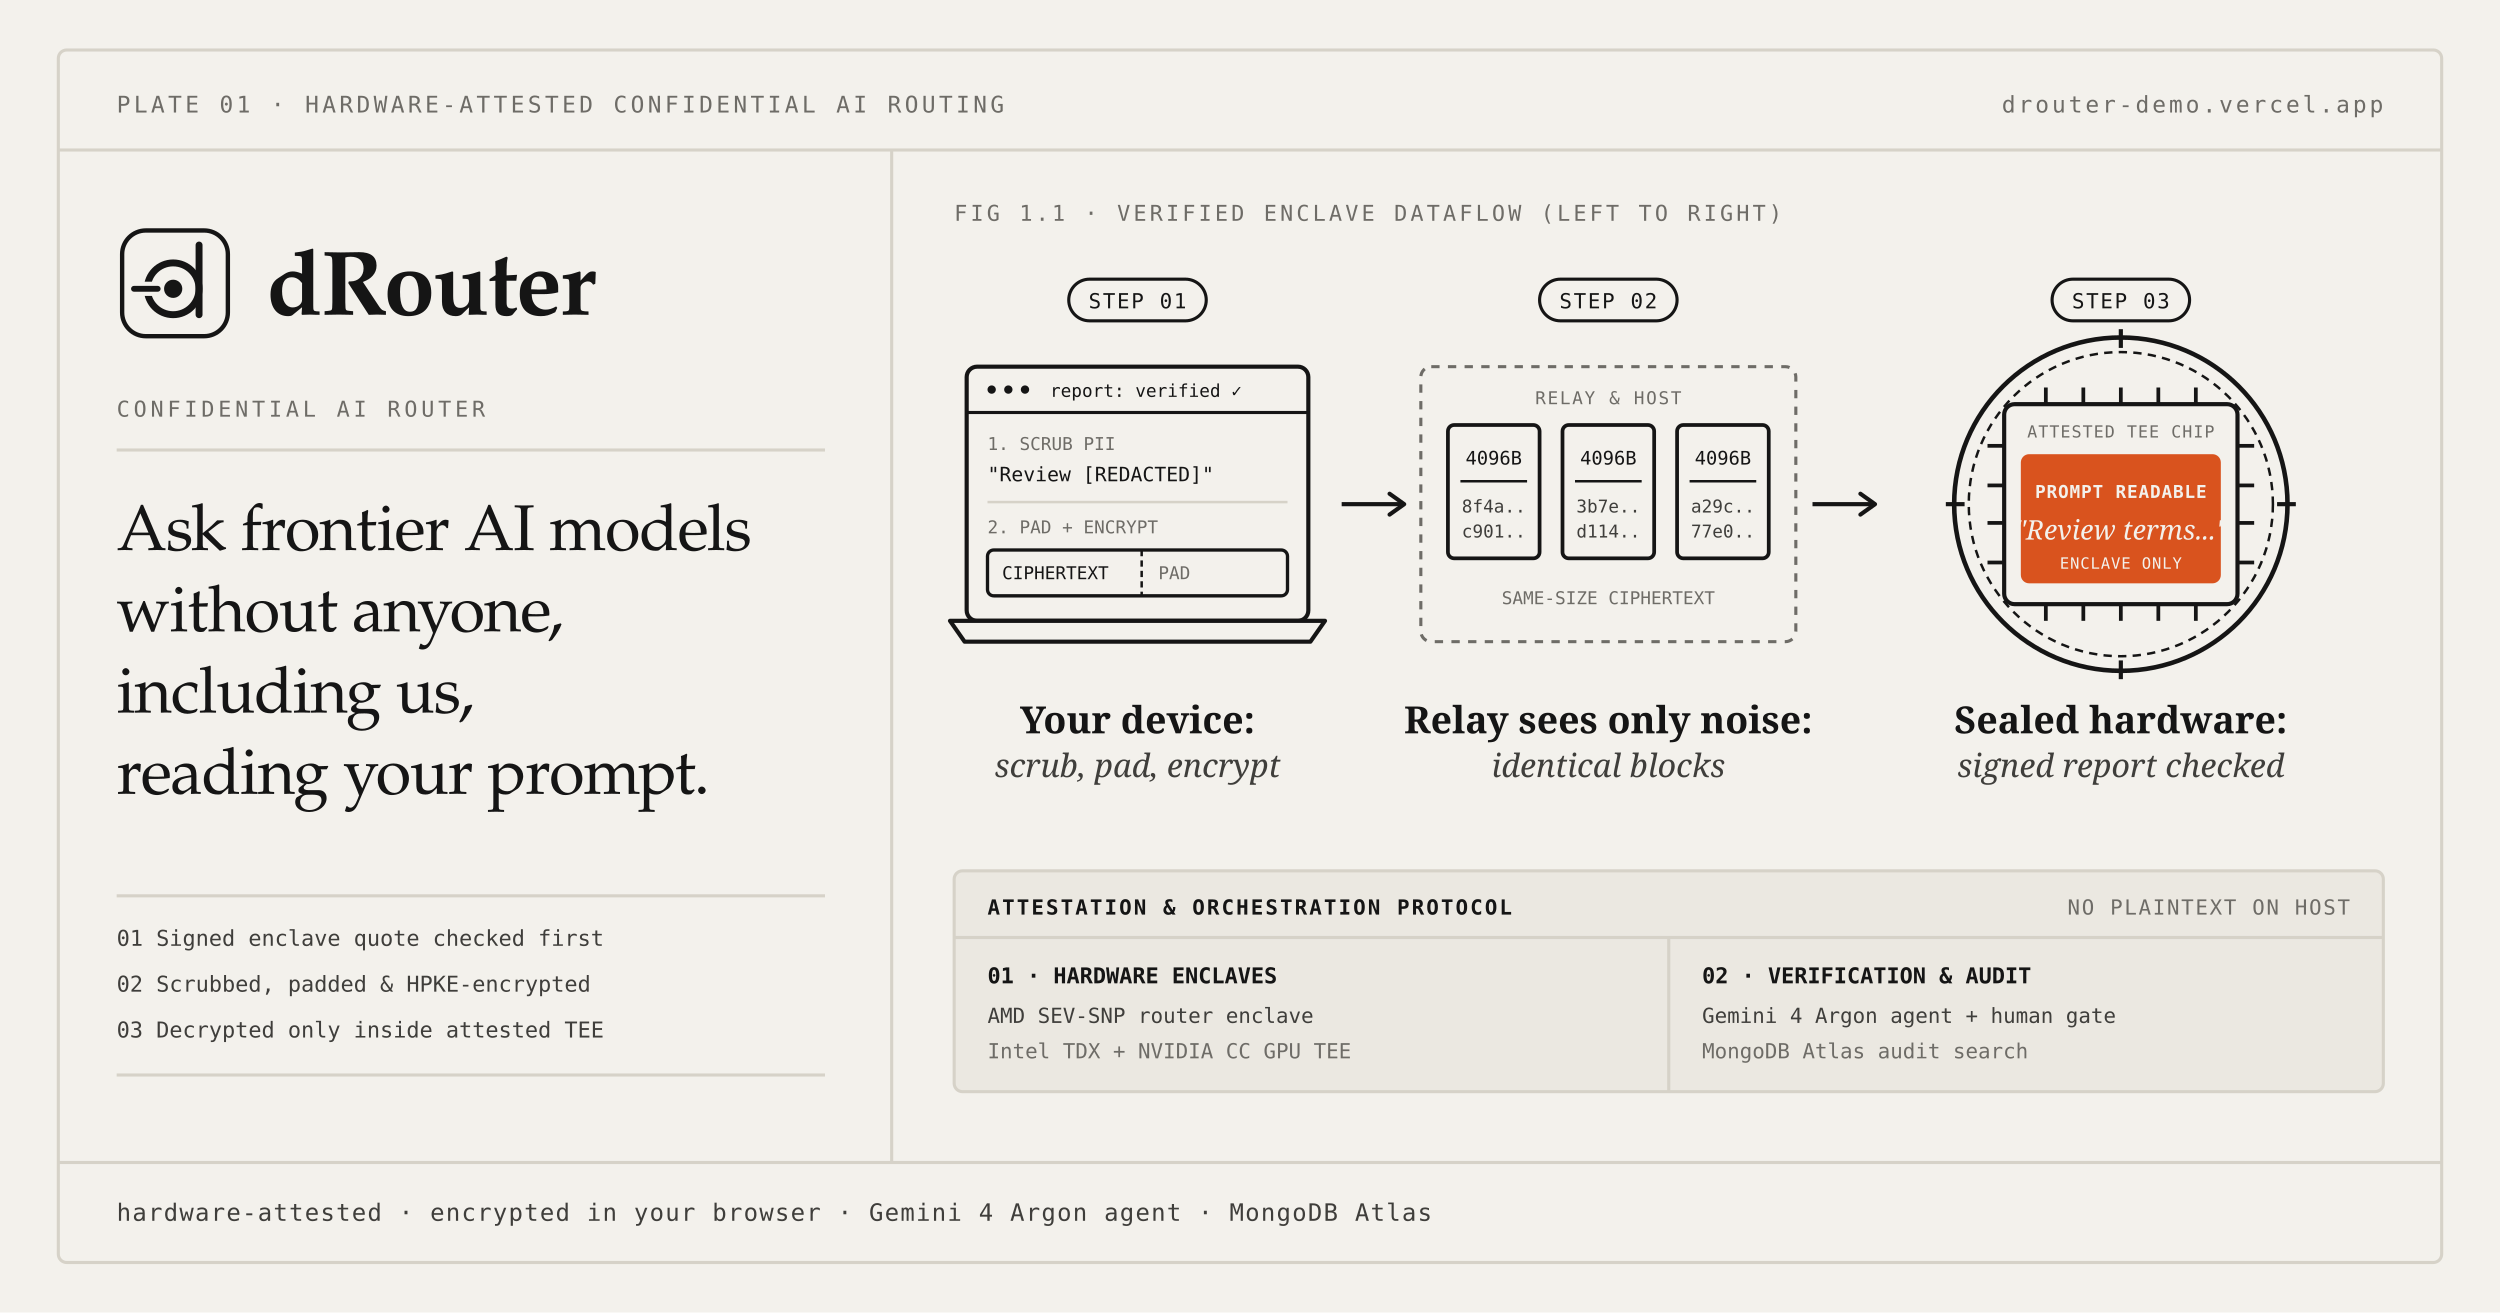
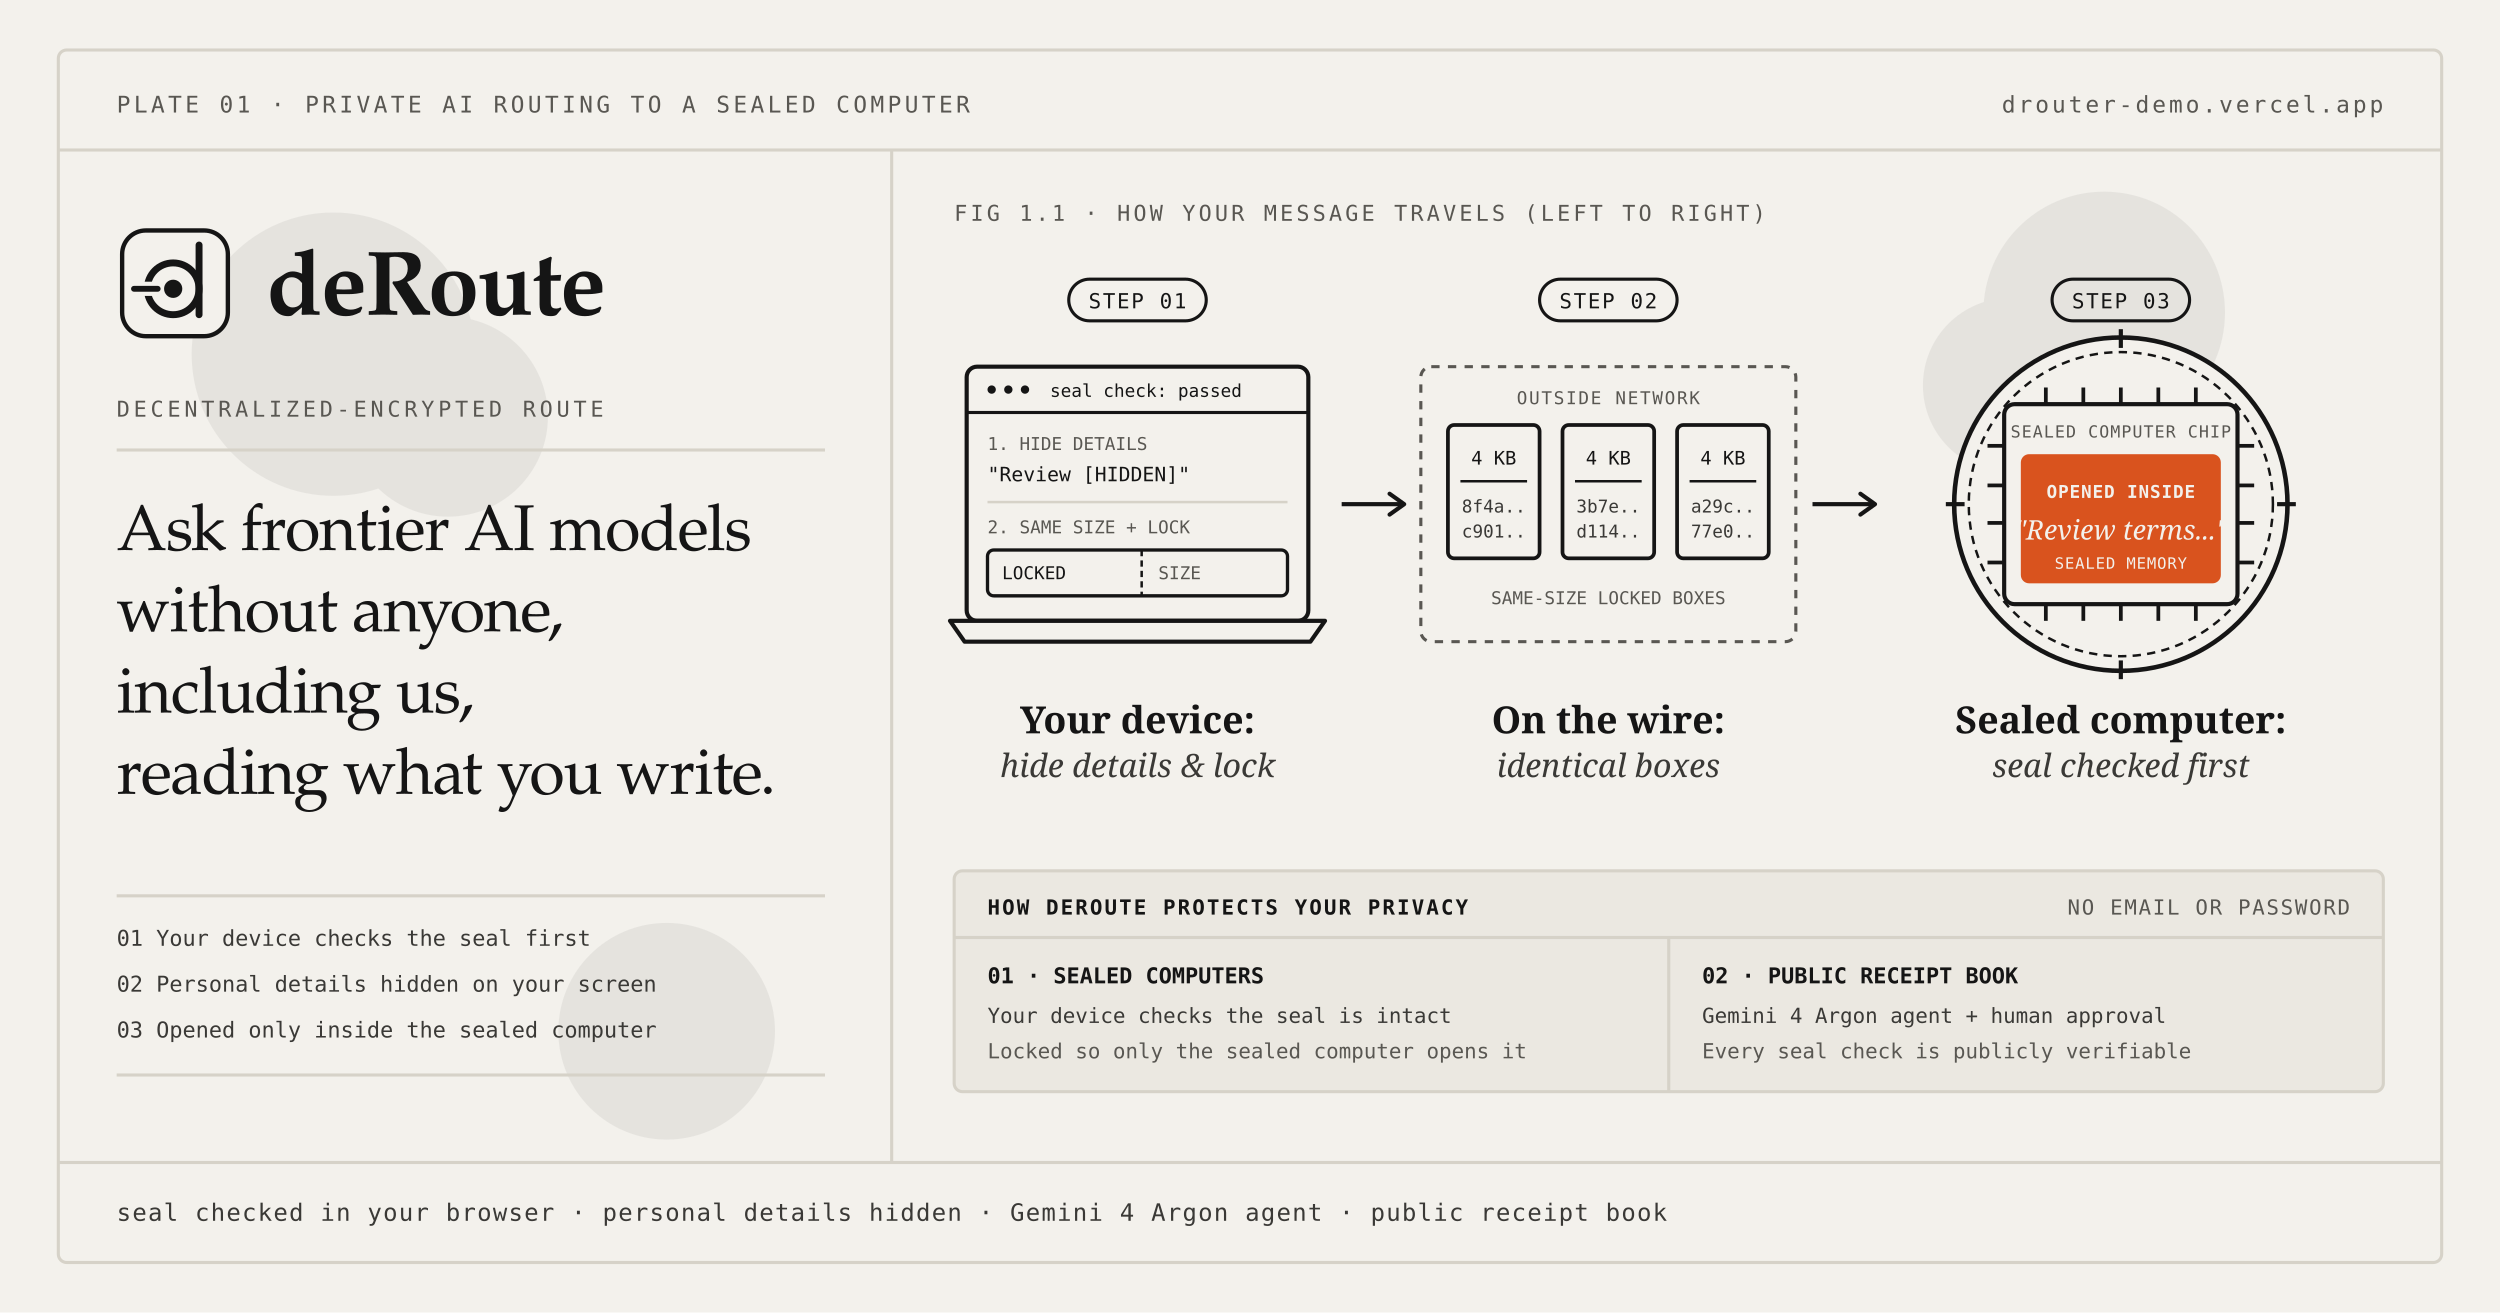
<svg xmlns="http://www.w3.org/2000/svg" viewBox="0 0 1200 630" width="1200" height="630" fill="none">
  <rect width="1200" height="630" fill="#f3f1ec" />
+   <g opacity="0.065" fill="#151515">
+     <circle cx="160" cy="170" r="68" />
+     <circle cx="215" cy="200" r="48" />
+     <circle cx="1010" cy="150" r="58" />
+     <circle cx="965" cy="185" r="42" />
+     <circle cx="320" cy="495" r="52" />
+   </g>
  <rect x="28" y="24" width="1144" height="582" rx="4" stroke="#d6d2c8" stroke-width="1.5" />
-   <text x="56" y="54" fill="#6e6c67" font-family="'SF Mono', Menlo, monospace" font-size="11" letter-spacing="1.6">PLATE 01 · HARDWARE-ATTESTED CONFIDENTIAL AI ROUTING</text>
-   <text x="1144" y="54" text-anchor="end" fill="#6e6c67" font-family="'SF Mono', Menlo, monospace" font-size="11" letter-spacing="1.4">drouter-demo.vercel.app</text>
+   <text x="56" y="54" fill="#595752" font-family="'SF Mono', Menlo, monospace" font-size="11" letter-spacing="1.6">PLATE 01 · PRIVATE AI ROUTING TO A SEALED COMPUTER</text>
+   <text x="1144" y="54" text-anchor="end" fill="#595752" font-family="'SF Mono', Menlo, monospace" font-size="11" letter-spacing="1.4">drouter-demo.vercel.app</text>
  <line x1="28" y1="72" x2="1172" y2="72" stroke="#d6d2c8" stroke-width="1.5" />
  <line x1="428" y1="72" x2="428" y2="558" stroke="#d6d2c8" stroke-width="1.5" />
  <g transform="translate(56, 108)">
    <g transform="translate(0, 0) scale(0.875)">
      <rect x="3" y="3" width="58" height="58" rx="13" fill="#f3f1ec" stroke="#151515" stroke-width="2.4" />
      <circle cx="31" cy="35" r="14.2" stroke="#151515" stroke-width="3.8" />
      <line x1="45.2" y1="11" x2="45.2" y2="49.2" stroke="#151515" stroke-width="3.8" stroke-linecap="round" />
      <line x1="8" y1="35" x2="23.5" y2="35" stroke="#f3f1ec" stroke-width="7.8" stroke-linecap="butt" />
      <line x1="9.5" y1="35" x2="22.5" y2="35" stroke="#151515" stroke-width="3.2" stroke-linecap="round" />
      <circle cx="31" cy="35" r="5" fill="#151515" />
    </g>
-     <text x="72" y="43" fill="#151515" font-family="'Iowan Old Style', 'Charter', 'Palatino', Georgia, serif" font-size="44" font-weight="600" letter-spacing="-0.8">dRouter</text>
-     <text x="0" y="92" fill="#6e6c67" font-family="'SF Mono', Menlo, monospace" font-size="10.5" letter-spacing="1.8">CONFIDENTIAL AI ROUTER</text>
+     <text x="72" y="43" fill="#151515" font-family="'Iowan Old Style', 'Charter', 'Palatino', Georgia, serif" font-size="44" font-weight="600" letter-spacing="-0.8">deRoute</text>
+     <text x="0" y="92" fill="#595752" font-family="'SF Mono', Menlo, monospace" font-size="10.5" letter-spacing="1.8">DECENTRALIZED-ENCRYPTED ROUTE</text>
    <line x1="0" y1="108" x2="340" y2="108" stroke="#d6d2c8" stroke-width="1.5" />
    <text x="0" y="156" fill="#151515" font-family="'Iowan Old Style', 'Charter', 'Palatino', Georgia, serif" font-size="31" letter-spacing="-0.5">
      <tspan x="0" dy="0">Ask frontier AI models</tspan>
      <tspan x="0" dy="39">without anyone,</tspan>
      <tspan x="0" dy="39">including us,</tspan>
-       <tspan x="0" dy="39">reading your prompt.</tspan>
+       <tspan x="0" dy="39">reading what you write.</tspan>
    </text>
    <g transform="translate(0, 322)">
      <line x1="0" y1="0" x2="340" y2="0" stroke="#d6d2c8" stroke-width="1.5" />
-       <text x="0" y="24" fill="#3f3e3b" font-family="'SF Mono', Menlo, monospace" font-size="10.5">01  Signed enclave quote checked first</text>
-       <text x="0" y="46" fill="#3f3e3b" font-family="'SF Mono', Menlo, monospace" font-size="10.5">02  Scrubbed, padded &amp; HPKE-encrypted</text>
-       <text x="0" y="68" fill="#3f3e3b" font-family="'SF Mono', Menlo, monospace" font-size="10.5">03  Decrypted only inside attested TEE</text>
+       <text x="0" y="24" fill="#3a3936" font-family="'SF Mono', Menlo, monospace" font-size="10.5">01  Your device checks the seal first</text>
+       <text x="0" y="46" fill="#3a3936" font-family="'SF Mono', Menlo, monospace" font-size="10.5">02  Personal details hidden on your screen</text>
+       <text x="0" y="68" fill="#3a3936" font-family="'SF Mono', Menlo, monospace" font-size="10.5">03  Opened only inside the sealed computer</text>
      <line x1="0" y1="86" x2="340" y2="86" stroke="#d6d2c8" stroke-width="1.5" />
    </g>
  </g>
-   <text x="458" y="106" fill="#6e6c67" font-family="'SF Mono', Menlo, monospace" font-size="10.5" letter-spacing="1.5">FIG 1.1 · VERIFIED ENCLAVE DATAFLOW (LEFT TO RIGHT)</text>
+   <text x="458" y="106" fill="#595752" font-family="'SF Mono', Menlo, monospace" font-size="10.5" letter-spacing="1.5">FIG 1.1 · HOW YOUR MESSAGE TRAVELS (LEFT TO RIGHT)</text>
  <g transform="translate(456, 134)">
    <rect x="57" y="0" width="66" height="20" rx="10" stroke="#151515" stroke-width="1.5" />
    <text x="90" y="14" text-anchor="middle" fill="#151515" font-family="'SF Mono', Menlo, monospace" font-size="10" letter-spacing="0.8">STEP 01</text>
    <g transform="translate(0, 42)">
      <rect x="8" y="0" width="164" height="122" rx="5" fill="#f3f1ec" stroke="#151515" stroke-width="2" />
      <line x1="8" y1="22" x2="172" y2="22" stroke="#151515" stroke-width="1.5" />
      <circle cx="20" cy="11" r="2" fill="#151515" />
      <circle cx="28" cy="11" r="2" fill="#151515" />
      <circle cx="36" cy="11" r="2" fill="#151515" />
-       <text x="48" y="14.5" fill="#151515" font-family="'SF Mono', Menlo, monospace" font-size="8.5">report: verified ✓</text>
-       <text x="18" y="40" fill="#6e6c67" font-family="'SF Mono', Menlo, monospace" font-size="8.5">1. SCRUB PII</text>
-       <text x="18" y="55" fill="#151515" font-family="'SF Mono', Menlo, monospace" font-size="9.5">"Review [REDACTED]"</text>
+       <text x="48" y="14.5" fill="#151515" font-family="'SF Mono', Menlo, monospace" font-size="8.5">seal check: passed</text>
+       <text x="18" y="40" fill="#595752" font-family="'SF Mono', Menlo, monospace" font-size="8.5">1. HIDE DETAILS</text>
+       <text x="18" y="55" fill="#151515" font-family="'SF Mono', Menlo, monospace" font-size="9.5">"Review [HIDDEN]"</text>
      <line x1="18" y1="65" x2="162" y2="65" stroke="#d6d2c8" stroke-width="1.2" />
-       <text x="18" y="80" fill="#6e6c67" font-family="'SF Mono', Menlo, monospace" font-size="8.5">2. PAD + ENCRYPT</text>
+       <text x="18" y="80" fill="#595752" font-family="'SF Mono', Menlo, monospace" font-size="8.5">2. SAME SIZE + LOCK</text>
      <rect x="18" y="88" width="144" height="22" rx="3" stroke="#151515" stroke-width="1.6" />
      <line x1="92" y1="88" x2="92" y2="110" stroke="#151515" stroke-width="1.2" stroke-dasharray="3 2" />
-       <text x="25" y="102" fill="#151515" font-family="'SF Mono', Menlo, monospace" font-size="8.5">CIPHERTEXT</text>
-       <text x="100" y="102" fill="#6e6c67" font-family="'SF Mono', Menlo, monospace" font-size="8.5">PAD</text>
+       <text x="25" y="102" fill="#151515" font-family="'SF Mono', Menlo, monospace" font-size="8.5">LOCKED</text>
+       <text x="100" y="102" fill="#595752" font-family="'SF Mono', Menlo, monospace" font-size="8.5">SIZE</text>
      <path d="M0 122 L180 122 L173 132 L7 132 Z" fill="#f3f1ec" stroke="#151515" stroke-width="2" stroke-linejoin="round" />
    </g>
    <text x="90" y="218" text-anchor="middle" fill="#151515" font-family="'Iowan Old Style', 'Charter', Georgia, serif" font-size="18" font-weight="600">Your device:</text>
-     <text x="90" y="239" text-anchor="middle" fill="#3f3e3b" font-family="'Iowan Old Style', 'Charter', Georgia, serif" font-size="15.5" font-style="italic">scrub, pad, encrypt</text>
+     <text x="90" y="239" text-anchor="middle" fill="#3a3936" font-family="'Iowan Old Style', 'Charter', Georgia, serif" font-size="15.5" font-style="italic">hide details &amp; lock</text>
  </g>
  <g transform="translate(644, 242)">
    <line x1="0" y1="0" x2="30" y2="0" stroke="#151515" stroke-width="2" />
    <polyline points="23,-5 30,0 23,5" stroke="#151515" stroke-width="2" fill="none" stroke-linecap="round" stroke-linejoin="round" />
  </g>
  <g transform="translate(682, 134)">
    <rect x="57" y="0" width="66" height="20" rx="10" stroke="#151515" stroke-width="1.5" />
    <text x="90" y="14" text-anchor="middle" fill="#151515" font-family="'SF Mono', Menlo, monospace" font-size="10" letter-spacing="0.8">STEP 02</text>
    <g transform="translate(0, 42)">
-       <rect x="0" y="0" width="180" height="132" rx="5" stroke="#6e6c67" stroke-width="1.5" stroke-dasharray="4 4" />
-       <text x="90" y="18" text-anchor="middle" fill="#6e6c67" font-family="'SF Mono', Menlo, monospace" font-size="8.5" letter-spacing="0.8">RELAY &amp; HOST</text>
+       <rect x="0" y="0" width="180" height="132" rx="5" stroke="#595752" stroke-width="1.5" stroke-dasharray="4 4" />
+       <text x="90" y="18" text-anchor="middle" fill="#595752" font-family="'SF Mono', Menlo, monospace" font-size="8.5" letter-spacing="0.8">OUTSIDE NETWORK</text>
      <g transform="translate(13, 28)">
        <rect x="0" y="0" width="44" height="64" rx="3" fill="#f3f1ec" stroke="#151515" stroke-width="1.8" />
-         <text x="22" y="19" text-anchor="middle" fill="#151515" font-family="'SF Mono', Menlo, monospace" font-size="9">4096B</text>
+         <text x="22" y="19" text-anchor="middle" fill="#151515" font-family="'SF Mono', Menlo, monospace" font-size="9">4 KB</text>
        <line x1="6" y1="27" x2="38" y2="27" stroke="#151515" stroke-width="1.2" />
-         <text x="22" y="42" text-anchor="middle" fill="#3f3e3b" font-family="'SF Mono', Menlo, monospace" font-size="8.5">8f4a..</text>
-         <text x="22" y="54" text-anchor="middle" fill="#3f3e3b" font-family="'SF Mono', Menlo, monospace" font-size="8.5">c901..</text>
+         <text x="22" y="42" text-anchor="middle" fill="#3a3936" font-family="'SF Mono', Menlo, monospace" font-size="8.5">8f4a..</text>
+         <text x="22" y="54" text-anchor="middle" fill="#3a3936" font-family="'SF Mono', Menlo, monospace" font-size="8.5">c901..</text>
      </g>
      <g transform="translate(68, 28)">
        <rect x="0" y="0" width="44" height="64" rx="3" fill="#f3f1ec" stroke="#151515" stroke-width="1.8" />
-         <text x="22" y="19" text-anchor="middle" fill="#151515" font-family="'SF Mono', Menlo, monospace" font-size="9">4096B</text>
+         <text x="22" y="19" text-anchor="middle" fill="#151515" font-family="'SF Mono', Menlo, monospace" font-size="9">4 KB</text>
        <line x1="6" y1="27" x2="38" y2="27" stroke="#151515" stroke-width="1.2" />
-         <text x="22" y="42" text-anchor="middle" fill="#3f3e3b" font-family="'SF Mono', Menlo, monospace" font-size="8.5">3b7e..</text>
-         <text x="22" y="54" text-anchor="middle" fill="#3f3e3b" font-family="'SF Mono', Menlo, monospace" font-size="8.5">d114..</text>
+         <text x="22" y="42" text-anchor="middle" fill="#3a3936" font-family="'SF Mono', Menlo, monospace" font-size="8.5">3b7e..</text>
+         <text x="22" y="54" text-anchor="middle" fill="#3a3936" font-family="'SF Mono', Menlo, monospace" font-size="8.5">d114..</text>
      </g>
      <g transform="translate(123, 28)">
        <rect x="0" y="0" width="44" height="64" rx="3" fill="#f3f1ec" stroke="#151515" stroke-width="1.8" />
-         <text x="22" y="19" text-anchor="middle" fill="#151515" font-family="'SF Mono', Menlo, monospace" font-size="9">4096B</text>
+         <text x="22" y="19" text-anchor="middle" fill="#151515" font-family="'SF Mono', Menlo, monospace" font-size="9">4 KB</text>
        <line x1="6" y1="27" x2="38" y2="27" stroke="#151515" stroke-width="1.2" />
-         <text x="22" y="42" text-anchor="middle" fill="#3f3e3b" font-family="'SF Mono', Menlo, monospace" font-size="8.5">a29c..</text>
-         <text x="22" y="54" text-anchor="middle" fill="#3f3e3b" font-family="'SF Mono', Menlo, monospace" font-size="8.5">77e0..</text>
+         <text x="22" y="42" text-anchor="middle" fill="#3a3936" font-family="'SF Mono', Menlo, monospace" font-size="8.5">a29c..</text>
+         <text x="22" y="54" text-anchor="middle" fill="#3a3936" font-family="'SF Mono', Menlo, monospace" font-size="8.5">77e0..</text>
      </g>
-       <text x="90" y="114" text-anchor="middle" fill="#6e6c67" font-family="'SF Mono', Menlo, monospace" font-size="8.5">SAME-SIZE CIPHERTEXT</text>
+       <text x="90" y="114" text-anchor="middle" fill="#595752" font-family="'SF Mono', Menlo, monospace" font-size="8.5">SAME-SIZE LOCKED BOXES</text>
    </g>
-     <text x="90" y="218" text-anchor="middle" fill="#151515" font-family="'Iowan Old Style', 'Charter', Georgia, serif" font-size="18" font-weight="600">Relay sees only noise:</text>
-     <text x="90" y="239" text-anchor="middle" fill="#3f3e3b" font-family="'Iowan Old Style', 'Charter', Georgia, serif" font-size="15.5" font-style="italic">identical blocks</text>
+     <text x="90" y="218" text-anchor="middle" fill="#151515" font-family="'Iowan Old Style', 'Charter', Georgia, serif" font-size="18" font-weight="600">On the wire:</text>
+     <text x="90" y="239" text-anchor="middle" fill="#3a3936" font-family="'Iowan Old Style', 'Charter', Georgia, serif" font-size="15.5" font-style="italic">identical boxes</text>
  </g>
  <g transform="translate(870, 242)">
    <line x1="0" y1="0" x2="30" y2="0" stroke="#151515" stroke-width="2" />
    <polyline points="23,-5 30,0 23,5" stroke="#151515" stroke-width="2" fill="none" stroke-linecap="round" stroke-linejoin="round" />
  </g>
  <g transform="translate(908, 134)">
    <rect x="77" y="0" width="66" height="20" rx="10" stroke="#151515" stroke-width="1.5" />
    <text x="110" y="14" text-anchor="middle" fill="#151515" font-family="'SF Mono', Menlo, monospace" font-size="10" letter-spacing="0.8">STEP 03</text>
    <g transform="translate(26, 24)">
      <circle cx="84" cy="84" r="80" fill="#f3f1ec" stroke="#151515" stroke-width="2.2" />
      <circle cx="84" cy="84" r="73" fill="none" stroke="#151515" stroke-width="1.2" stroke-dasharray="4 3" />
      <line x1="84" y1="0" x2="84" y2="9" stroke="#151515" stroke-width="2" />
      <line x1="84" y1="159" x2="84" y2="168" stroke="#151515" stroke-width="2" />
      <line x1="159" y1="84" x2="168" y2="84" stroke="#151515" stroke-width="2" />
      <line x1="0" y1="84" x2="9" y2="84" stroke="#151515" stroke-width="2" />
      <rect x="28" y="36" width="112" height="96" rx="5" fill="#f3f1ec" stroke="#151515" stroke-width="2" />
      <line x1="48" y1="28" x2="48" y2="36" stroke="#151515" stroke-width="1.8" />
      <line x1="66" y1="28" x2="66" y2="36" stroke="#151515" stroke-width="1.8" />
      <line x1="84" y1="28" x2="84" y2="36" stroke="#151515" stroke-width="1.8" />
      <line x1="102" y1="28" x2="102" y2="36" stroke="#151515" stroke-width="1.8" />
      <line x1="120" y1="28" x2="120" y2="36" stroke="#151515" stroke-width="1.8" />
      <line x1="48" y1="132" x2="48" y2="140" stroke="#151515" stroke-width="1.8" />
      <line x1="66" y1="132" x2="66" y2="140" stroke="#151515" stroke-width="1.8" />
      <line x1="84" y1="132" x2="84" y2="140" stroke="#151515" stroke-width="1.8" />
      <line x1="102" y1="132" x2="102" y2="140" stroke="#151515" stroke-width="1.8" />
      <line x1="120" y1="132" x2="120" y2="140" stroke="#151515" stroke-width="1.8" />
      <line x1="20" y1="56" x2="28" y2="56" stroke="#151515" stroke-width="1.8" />
      <line x1="20" y1="75" x2="28" y2="75" stroke="#151515" stroke-width="1.8" />
      <line x1="20" y1="93" x2="28" y2="93" stroke="#151515" stroke-width="1.8" />
      <line x1="20" y1="112" x2="28" y2="112" stroke="#151515" stroke-width="1.8" />
      <line x1="140" y1="56" x2="148" y2="56" stroke="#151515" stroke-width="1.8" />
      <line x1="140" y1="75" x2="148" y2="75" stroke="#151515" stroke-width="1.8" />
      <line x1="140" y1="93" x2="148" y2="93" stroke="#151515" stroke-width="1.8" />
      <line x1="140" y1="112" x2="148" y2="112" stroke="#151515" stroke-width="1.8" />
-       <text x="84" y="52" text-anchor="middle" fill="#6e6c67" font-family="'SF Mono', Menlo, monospace" font-size="8" letter-spacing="0.5">ATTESTED TEE CHIP</text>
+       <text x="84" y="52" text-anchor="middle" fill="#595752" font-family="'SF Mono', Menlo, monospace" font-size="8" letter-spacing="0.5">SEALED COMPUTER CHIP</text>
      <rect x="36" y="60" width="96" height="62" rx="4" fill="#d9531e" />
-       <text x="84" y="81" text-anchor="middle" fill="#f3f1ec" font-family="'SF Mono', Menlo, monospace" font-size="8.5" font-weight="600" letter-spacing="0.4">PROMPT READABLE</text>
+       <text x="84" y="81" text-anchor="middle" fill="#f3f1ec" font-family="'SF Mono', Menlo, monospace" font-size="8.5" font-weight="600" letter-spacing="0.4">OPENED INSIDE</text>
      <text x="84" y="101" text-anchor="middle" fill="#f3f1ec" font-family="'Iowan Old Style', 'Charter', Georgia, serif" font-size="13" font-style="italic">"Review terms..."</text>
-       <text x="84" y="115" text-anchor="middle" fill="#f3f1ec" font-family="'SF Mono', Menlo, monospace" font-size="7.5" letter-spacing="0.4">ENCLAVE ONLY</text>
+       <text x="84" y="115" text-anchor="middle" fill="#f3f1ec" font-family="'SF Mono', Menlo, monospace" font-size="7.5" letter-spacing="0.4">SEALED MEMORY</text>
    </g>
-     <text x="110" y="218" text-anchor="middle" fill="#151515" font-family="'Iowan Old Style', 'Charter', Georgia, serif" font-size="18" font-weight="600">Sealed hardware:</text>
-     <text x="110" y="239" text-anchor="middle" fill="#3f3e3b" font-family="'Iowan Old Style', 'Charter', Georgia, serif" font-size="15.5" font-style="italic">signed report checked</text>
+     <text x="110" y="218" text-anchor="middle" fill="#151515" font-family="'Iowan Old Style', 'Charter', Georgia, serif" font-size="18" font-weight="600">Sealed computer:</text>
+     <text x="110" y="239" text-anchor="middle" fill="#3a3936" font-family="'Iowan Old Style', 'Charter', Georgia, serif" font-size="15.5" font-style="italic">seal checked first</text>
  </g>
  <g transform="translate(458, 418)">
    <rect x="0" y="0" width="686" height="106" rx="4" fill="#ebe8e1" stroke="#d6d2c8" stroke-width="1.5" />
    <line x1="0" y1="32" x2="686" y2="32" stroke="#d6d2c8" stroke-width="1.5" />
    <line x1="343" y1="32" x2="343" y2="106" stroke="#d6d2c8" stroke-width="1.5" />
-     <text x="16" y="21" fill="#151515" font-family="'SF Mono', Menlo, monospace" font-size="10" font-weight="600" letter-spacing="1">ATTESTATION &amp; ORCHESTRATION PROTOCOL</text>
-     <text x="670" y="21" text-anchor="end" fill="#6e6c67" font-family="'SF Mono', Menlo, monospace" font-size="10" letter-spacing="0.8">NO PLAINTEXT ON HOST</text>
-     <text x="16" y="54" fill="#151515" font-family="'SF Mono', Menlo, monospace" font-size="10.5" font-weight="600">01 · HARDWARE ENCLAVES</text>
-     <text x="16" y="73" fill="#3f3e3b" font-family="'SF Mono', Menlo, monospace" font-size="10">AMD SEV-SNP router enclave</text>
-     <text x="16" y="90" fill="#6e6c67" font-family="'SF Mono', Menlo, monospace" font-size="10">Intel TDX + NVIDIA CC GPU TEE</text>
-     <text x="359" y="54" fill="#151515" font-family="'SF Mono', Menlo, monospace" font-size="10.5" font-weight="600">02 · VERIFICATION &amp; AUDIT</text>
-     <text x="359" y="73" fill="#3f3e3b" font-family="'SF Mono', Menlo, monospace" font-size="10">Gemini 4 Argon agent + human gate</text>
-     <text x="359" y="90" fill="#6e6c67" font-family="'SF Mono', Menlo, monospace" font-size="10">MongoDB Atlas audit search</text>
+     <text x="16" y="21" fill="#151515" font-family="'SF Mono', Menlo, monospace" font-size="10" font-weight="600" letter-spacing="1">HOW DEROUTE PROTECTS YOUR PRIVACY</text>
+     <text x="670" y="21" text-anchor="end" fill="#595752" font-family="'SF Mono', Menlo, monospace" font-size="10" letter-spacing="0.8">NO EMAIL OR PASSWORD</text>
+     <text x="16" y="54" fill="#151515" font-family="'SF Mono', Menlo, monospace" font-size="10.5" font-weight="600">01 · SEALED COMPUTERS</text>
+     <text x="16" y="73" fill="#3a3936" font-family="'SF Mono', Menlo, monospace" font-size="10">Your device checks the seal is intact</text>
+     <text x="16" y="90" fill="#595752" font-family="'SF Mono', Menlo, monospace" font-size="10">Locked so only the sealed computer opens it</text>
+     <text x="359" y="54" fill="#151515" font-family="'SF Mono', Menlo, monospace" font-size="10.5" font-weight="600">02 · PUBLIC RECEIPT BOOK</text>
+     <text x="359" y="73" fill="#3a3936" font-family="'SF Mono', Menlo, monospace" font-size="10">Gemini 4 Argon agent + human approval</text>
+     <text x="359" y="90" fill="#595752" font-family="'SF Mono', Menlo, monospace" font-size="10">Every seal check is publicly verifiable</text>
  </g>
  <line x1="28" y1="558" x2="1172" y2="558" stroke="#d6d2c8" stroke-width="1.5" />
-   <text x="56" y="586" fill="#3f3e3b" font-family="'SF Mono', Menlo, monospace" font-size="11.5" letter-spacing="0.6">hardware-attested · encrypted in your browser · Gemini 4 Argon agent · MongoDB Atlas</text>
+   <text x="56" y="586" fill="#3a3936" font-family="'SF Mono', Menlo, monospace" font-size="11.5" letter-spacing="0.6">seal checked in your browser · personal details hidden · Gemini 4 Argon agent · public receipt book</text>
</svg>
